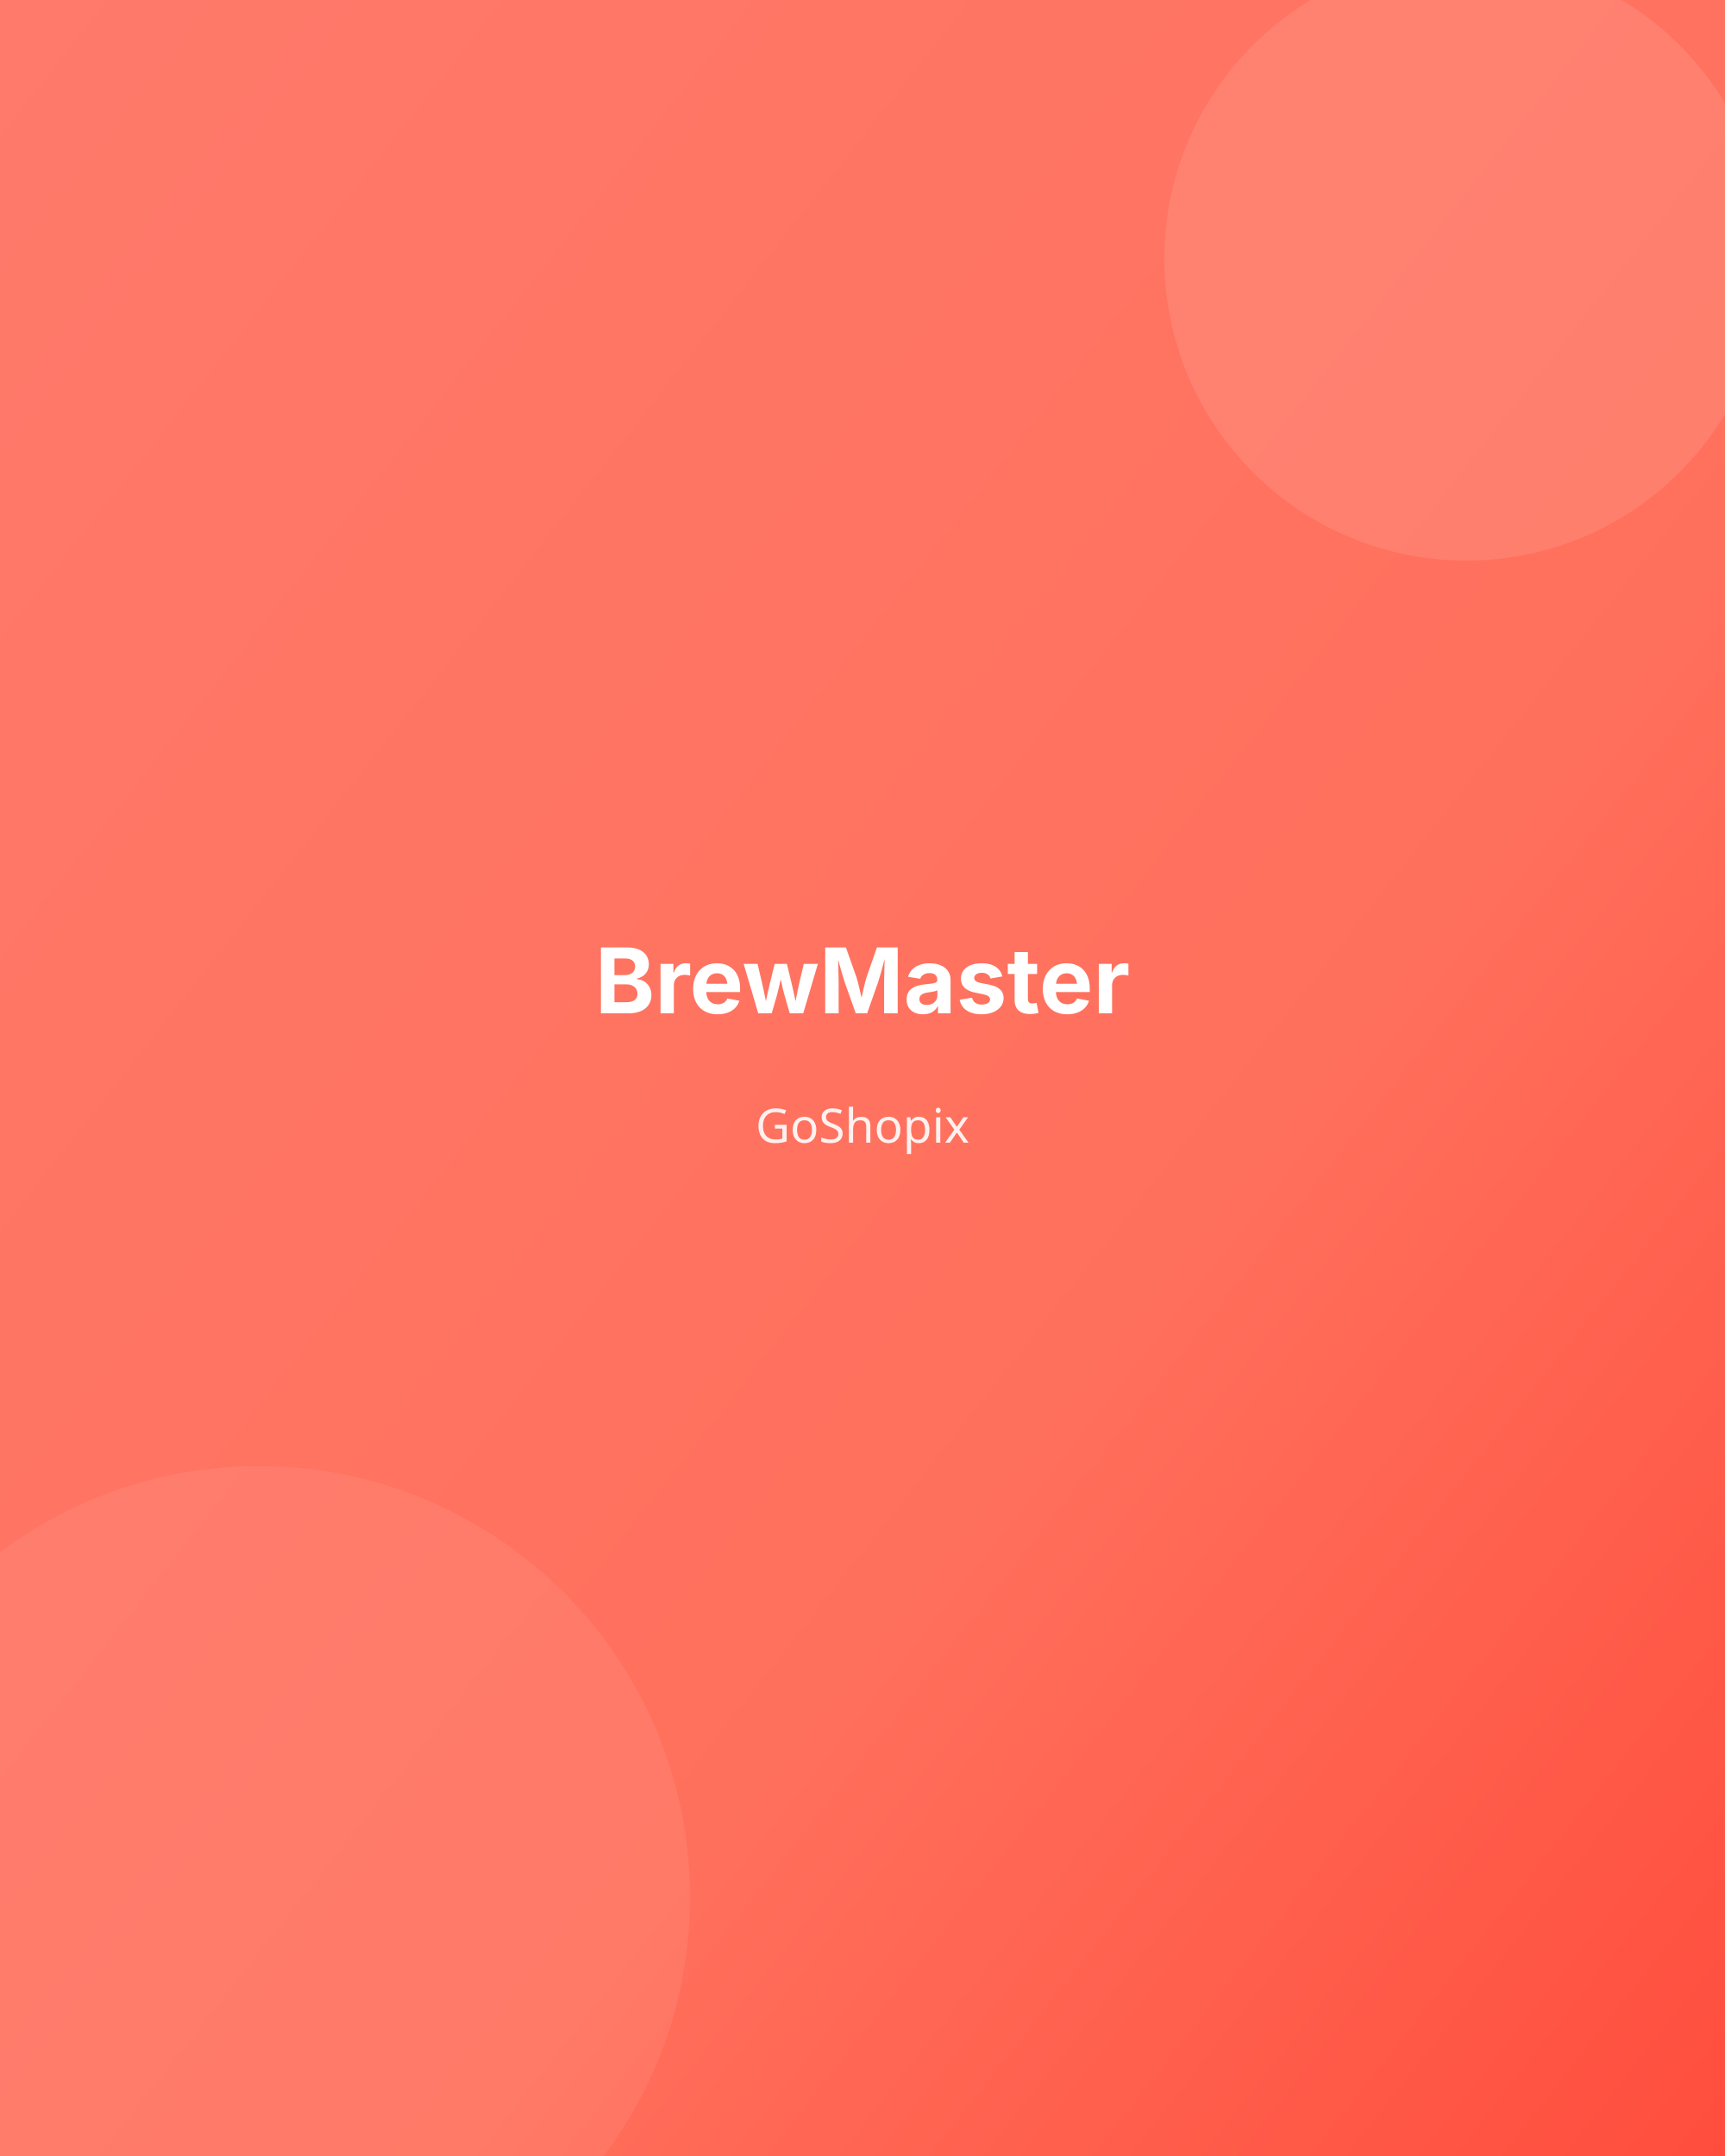
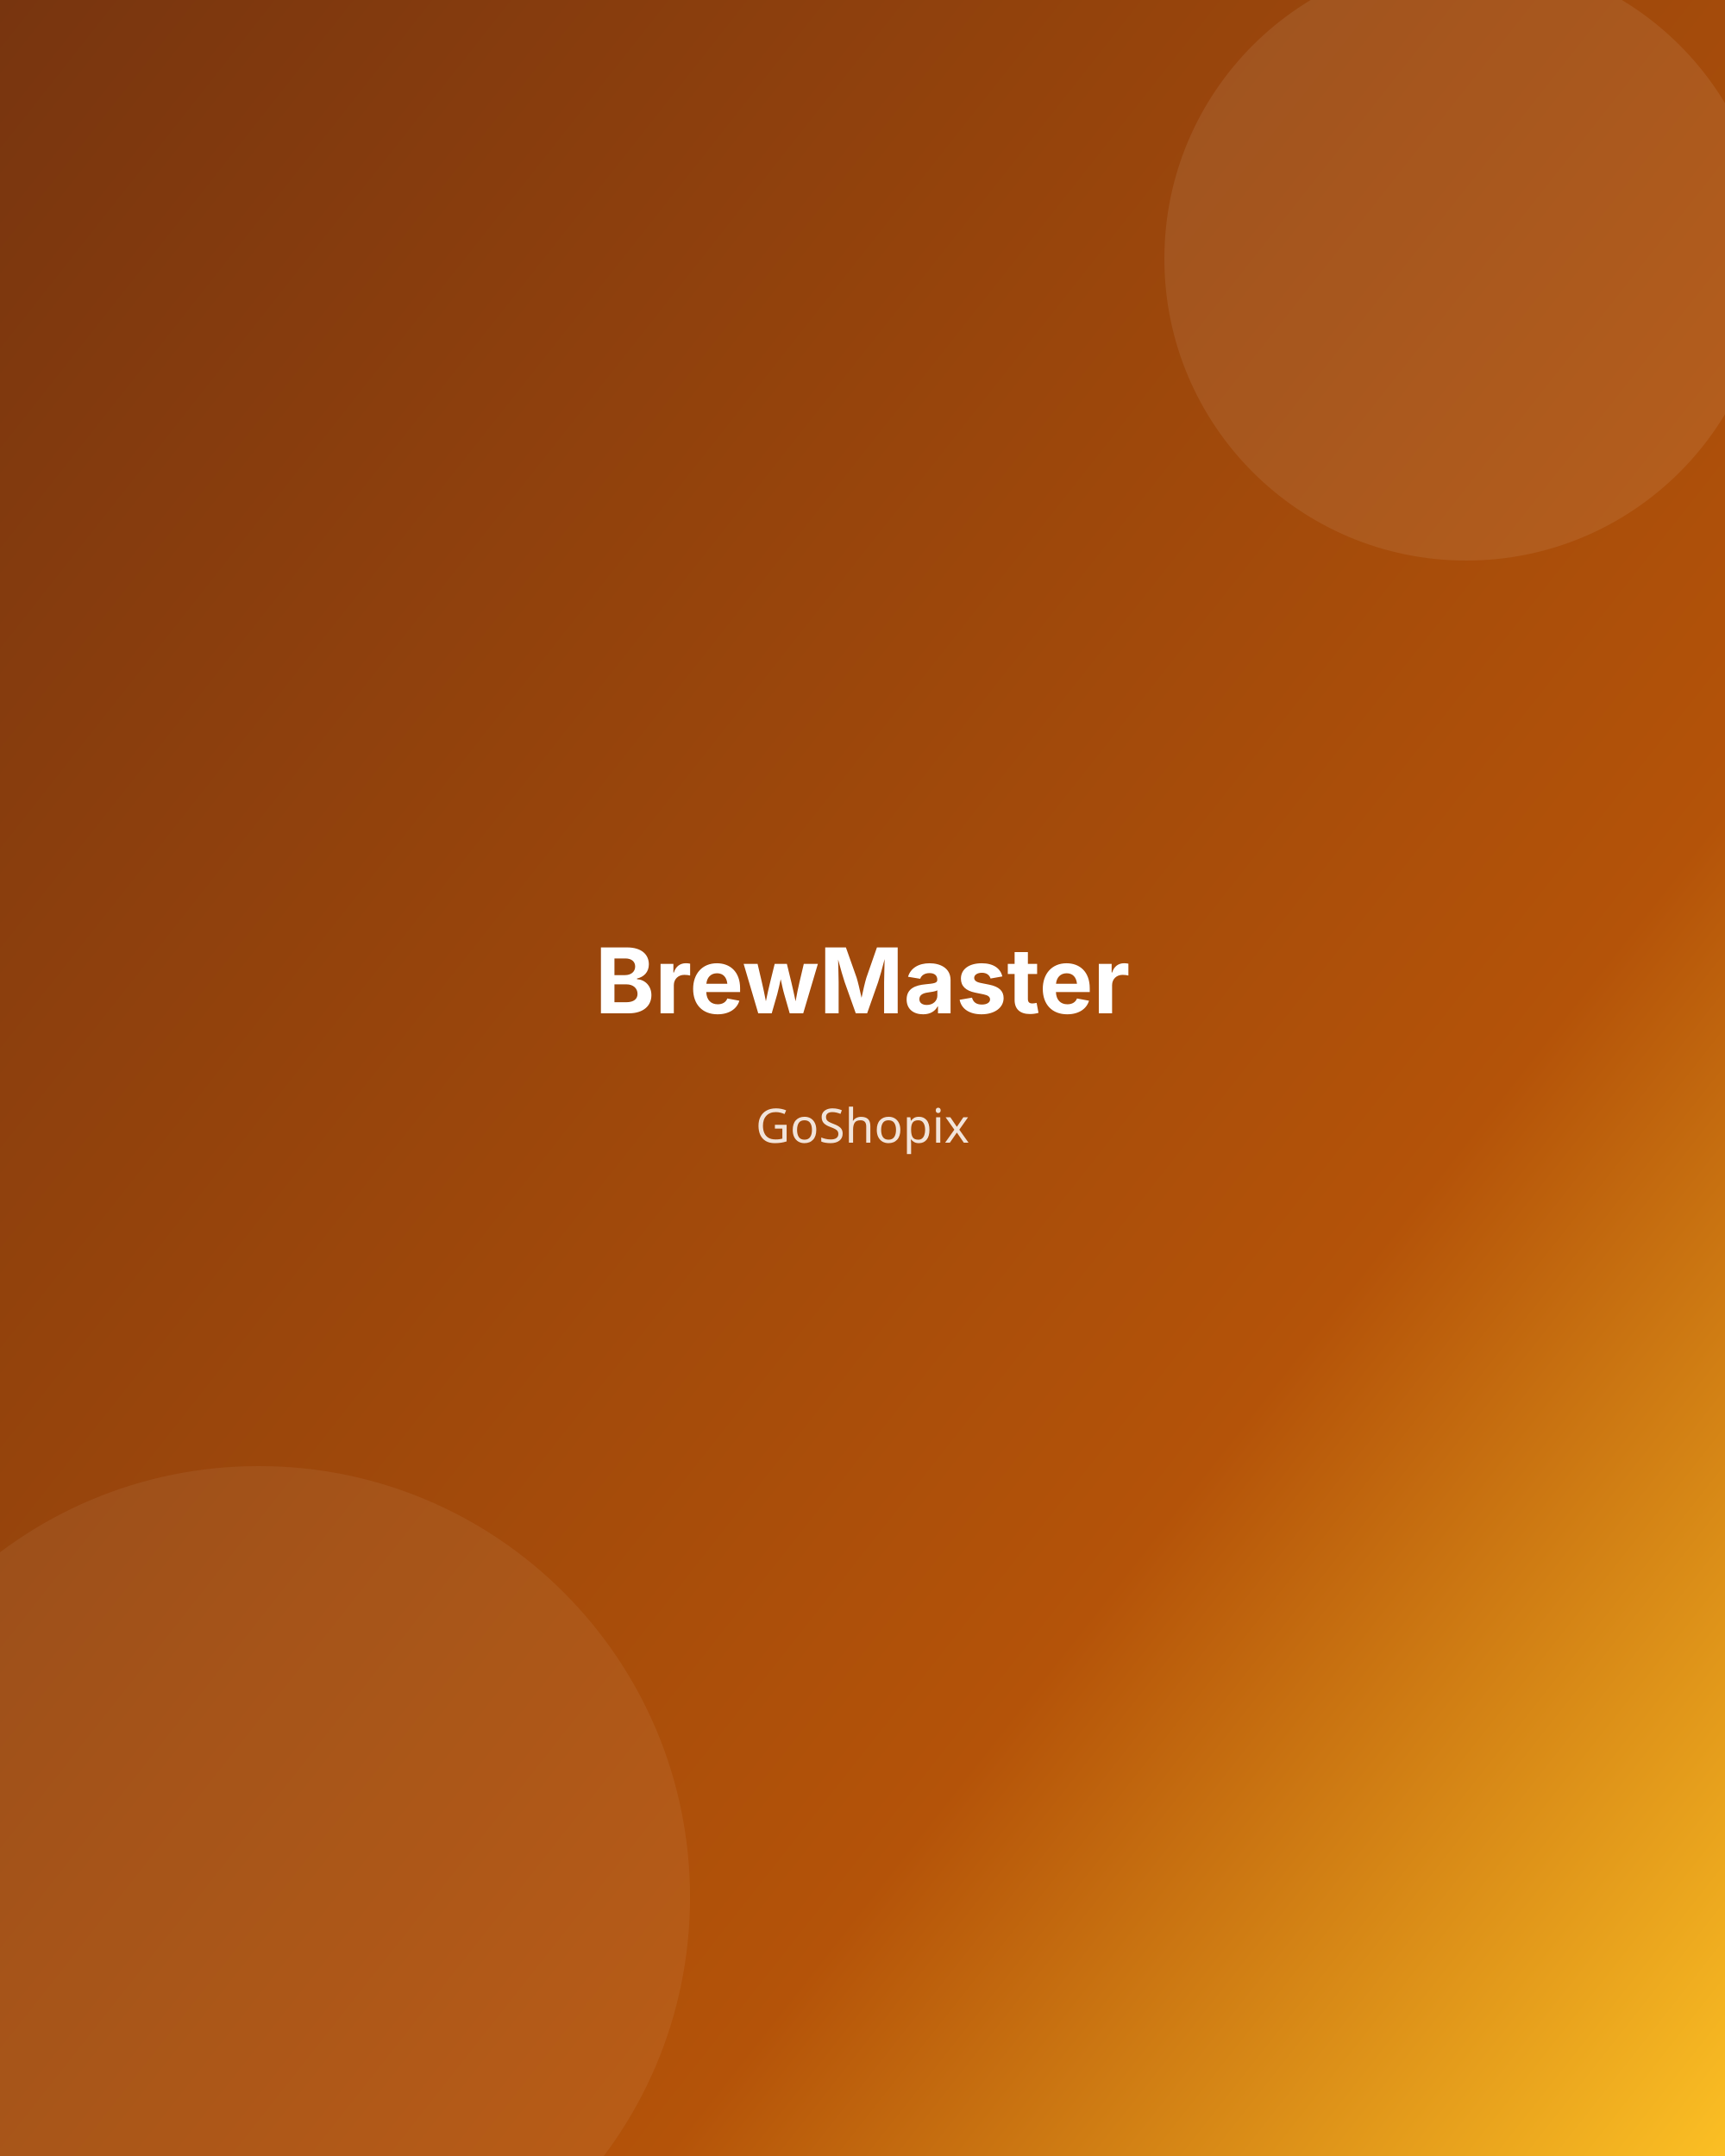
<svg xmlns="http://www.w3.org/2000/svg" width="800" height="1000" viewBox="0 0 800 1000" role="img" aria-label="BrewMaster">
  <defs>
    <linearGradient id="g" x1="0%" y1="0%" x2="100%" y2="100%">
-       <stop offset="0%" stop-color="#ff7a6b" />
-       <stop offset="63%" stop-color="#ff705c" />
-       <stop offset="100%" stop-color="#ff4d3d" />
+       <stop offset="0%" stop-color="#78350f" />
+       <stop offset="69%" stop-color="#b45309" />
+       <stop offset="100%" stop-color="#fbbf24" />
    </linearGradient>
  </defs>
  <rect width="800" height="1000" fill="url(#g)" />
-   <circle cx="680" cy="120" r="140" fill="white" fill-opacity="0.1" />
-   <circle cx="120" cy="880" r="200" fill="white" fill-opacity="0.07" />
+   <circle cx="680" cy="120" r="140" fill="white" fill-opacity="0.08" />
+   <circle cx="120" cy="880" r="200" fill="white" fill-opacity="0.06" />
  <text x="400" y="470" text-anchor="middle" fill="white" font-family="system-ui,-apple-system,Segoe UI,sans-serif" font-size="42" font-weight="700">BrewMaster</text>
-   <text x="400" y="530" text-anchor="middle" fill="white" fill-opacity="0.9" font-family="system-ui,sans-serif" font-size="22">GoShopix</text>
+   <text x="400" y="530" text-anchor="middle" fill="white" fill-opacity="0.85" font-family="system-ui,sans-serif" font-size="22">GoShopix</text>
</svg>
